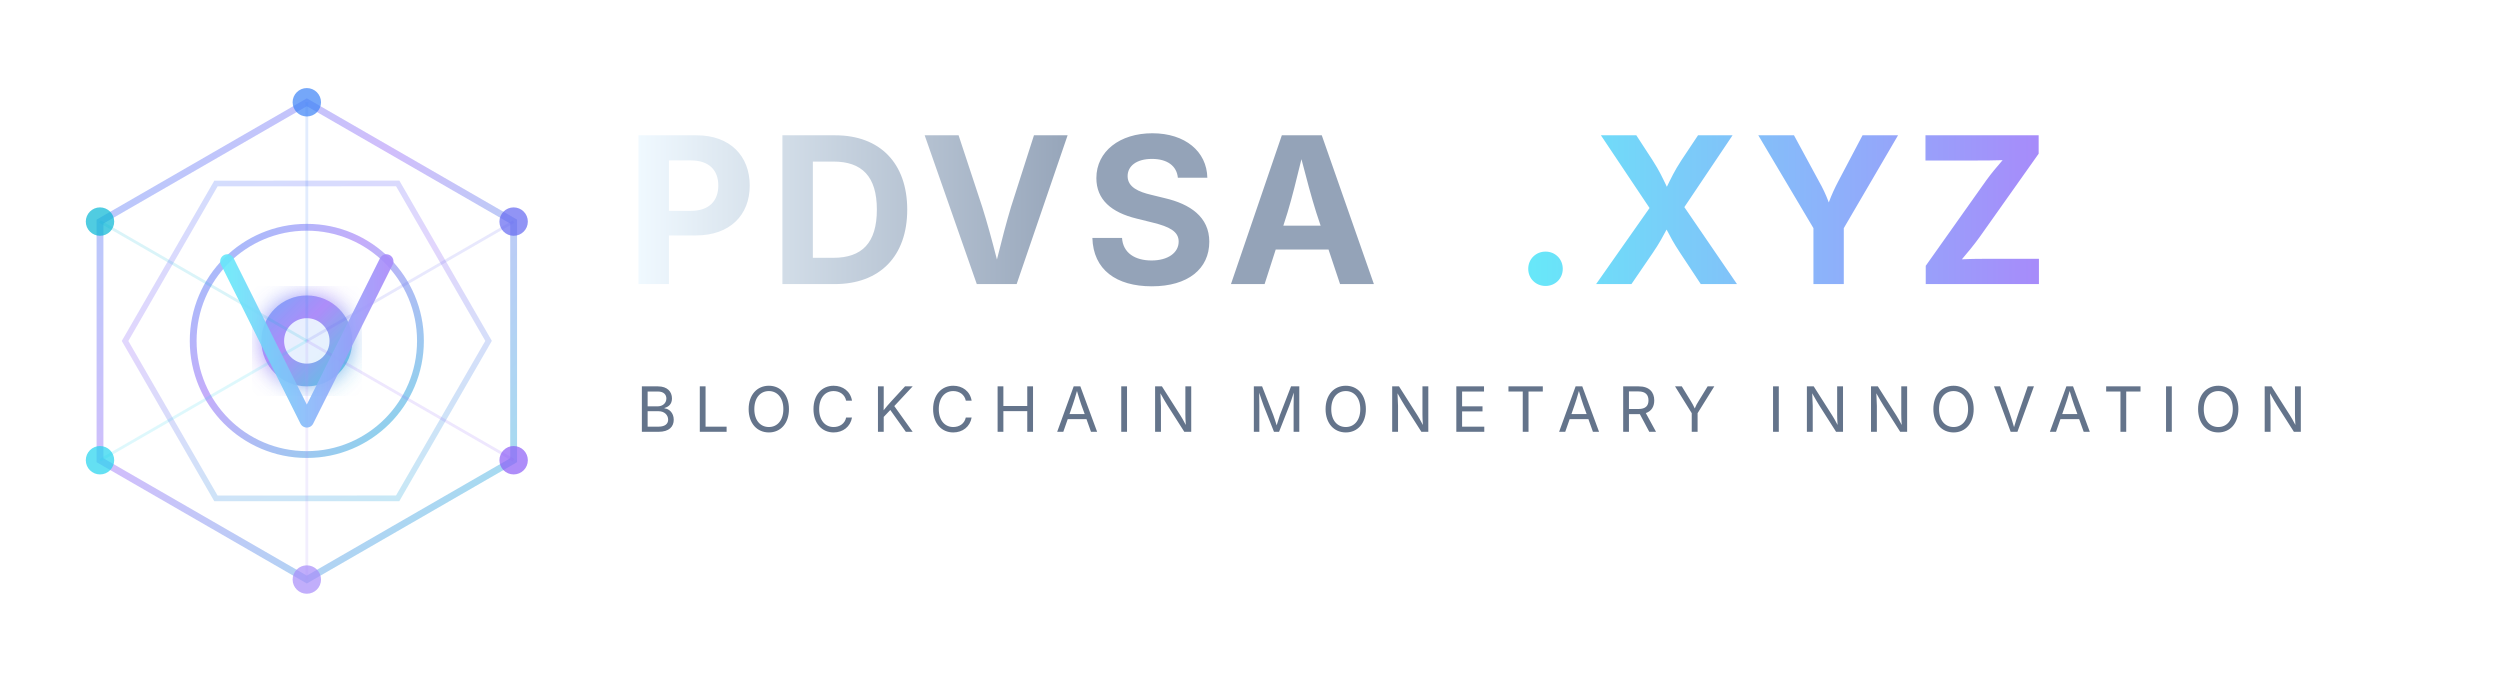
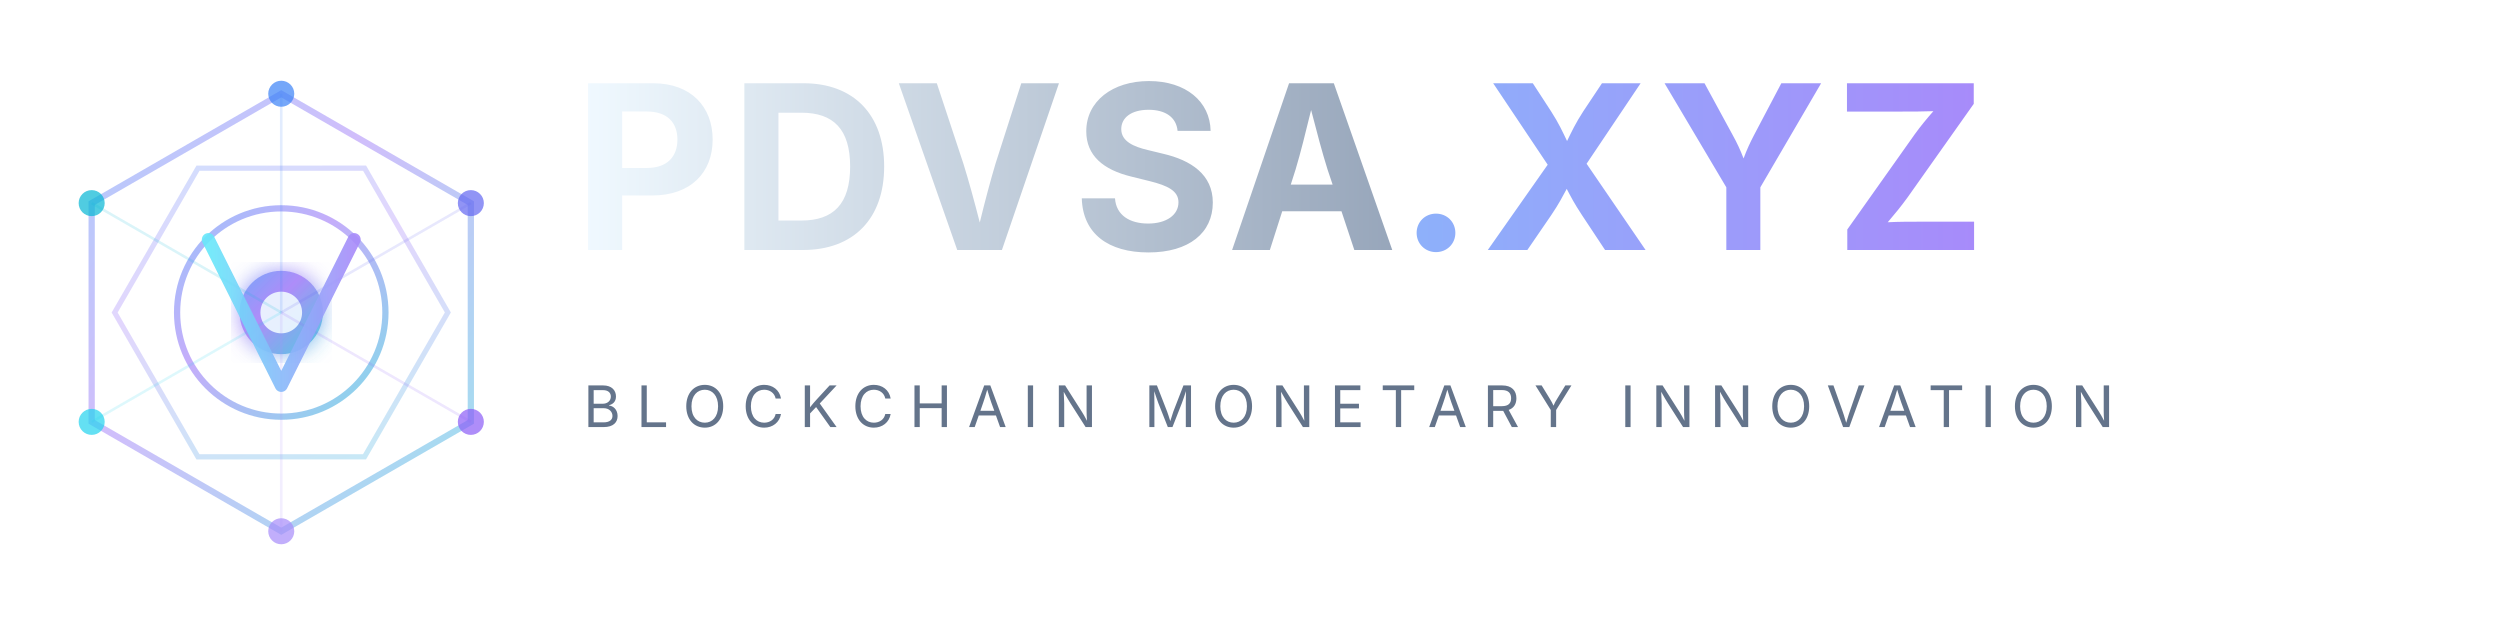
- <svg xmlns="http://www.w3.org/2000/svg" viewBox="0 0 440 120">
+ <svg xmlns="http://www.w3.org/2000/svg" viewBox="0 0 480 120">
  <defs>
    <linearGradient id="lg" x1="0%" y1="0%" x2="100%" y2="100%">
      <stop offset="0%" stop-color="#3b82f6" />
      <stop offset="40%" stop-color="#8b5cf6" />
      <stop offset="100%" stop-color="#06b6d4" />
    </linearGradient>
    <linearGradient id="lg2" x1="0%" y1="0%" x2="100%" y2="0%">
      <stop offset="0%" stop-color="#f0f9ff" />
      <stop offset="60%" stop-color="#94a3b8" />
    </linearGradient>
    <linearGradient id="lg3" x1="0%" y1="0%" x2="100%" y2="0%">
      <stop offset="0%" stop-color="#67e8f9" />
      <stop offset="100%" stop-color="#a78bfa" />
    </linearGradient>
    <filter id="glow">
      <feGaussianBlur stdDeviation="2" result="blur" />
      <feMerge>
        <feMergeNode in="blur" />
        <feMergeNode in="SourceGraphic" />
      </feMerge>
    </filter>
  </defs>
  <g transform="translate(54, 60)">
    <polygon points="0,-42 36.4,-21 36.4,21 0,42 -36.4,21 -36.4,-21" fill="none" stroke="url(#lg)" stroke-width="1.2" opacity=".4" />
    <polygon points="0,-32 27.7,-16 27.7,16 0,32 -27.7,16 -27.7,-16" fill="none" stroke="url(#lg)" stroke-width="1" opacity=".25" transform="rotate(30)" />
    <circle r="20" fill="none" stroke="url(#lg)" stroke-width="1.2" opacity=".5" />
    <circle r="8" fill="url(#lg)" opacity=".7" filter="url(#glow)" />
    <circle r="4" fill="#f0f9ff" opacity=".9" />
    <circle cx="0" cy="-42" r="2.5" fill="#3b82f6" opacity=".7" />
    <circle cx="36.4" cy="-21" r="2.5" fill="#6366f1" opacity=".7" />
    <circle cx="36.4" cy="21" r="2.5" fill="#8b5cf6" opacity=".7" />
    <circle cx="0" cy="42" r="2.5" fill="#a78bfa" opacity=".7" />
    <circle cx="-36.4" cy="21" r="2.5" fill="#22d3ee" opacity=".7" />
    <circle cx="-36.4" cy="-21" r="2.5" fill="#06b6d4" opacity=".7" />
    <line x1="0" y1="0" x2="0" y2="-42" stroke="#3b82f6" stroke-width=".5" opacity=".15" />
    <line x1="0" y1="0" x2="36.4" y2="-21" stroke="#6366f1" stroke-width=".5" opacity=".15" />
    <line x1="0" y1="0" x2="36.4" y2="21" stroke="#8b5cf6" stroke-width=".5" opacity=".15" />
    <line x1="0" y1="0" x2="0" y2="42" stroke="#a78bfa" stroke-width=".5" opacity=".15" />
    <line x1="0" y1="0" x2="-36.4" y2="21" stroke="#22d3ee" stroke-width=".5" opacity=".15" />
    <line x1="0" y1="0" x2="-36.4" y2="-21" stroke="#06b6d4" stroke-width=".5" opacity=".15" />
    <path d="M-14,-14 L0,14 L14,-14" fill="none" stroke="url(#lg3)" stroke-width="2.5" stroke-linecap="round" stroke-linejoin="round" opacity=".9" />
  </g>
-   <g transform="translate(110, 40)">
-     <text font-family="'Orbitron', 'SF Pro Display', system-ui, sans-serif" font-weight="700" font-size="36" letter-spacing="2" fill="url(#lg2)" y="10">PDVSA</text>
-     <text font-family="'Orbitron', 'SF Pro Display', system-ui, sans-serif" font-weight="700" font-size="36" letter-spacing="2" fill="url(#lg3)" x="156" y="10">.XYZ</text>
+   <g transform="translate(110, 48)">
+     <text font-family="'Orbitron', 'SF Pro Display', system-ui, sans-serif" font-weight="700" font-size="44" letter-spacing="1.5" fill="url(#lg2)" y="0">PDVSA<tspan fill="url(#lg3)">.XYZ</tspan>
+     </text>
  </g>
-   <text font-family="'Exo 2', 'Inter', system-ui, sans-serif" font-weight="400" font-size="11" letter-spacing="3" fill="#64748b" x="112" y="76">BLOCKCHAIN MONETARY INNOVATION</text>
-   <line x1="112" y1="86" x2="370" y2="86" stroke="url(#lg)" stroke-width=".5" opacity=".2" />
+   <text font-family="'Exo 2', 'Inter', system-ui, sans-serif" font-weight="400" font-size="11" letter-spacing="3" fill="#64748b" x="112" y="82">BLOCKCHAIN MONETARY INNOVATION</text>
+   <line x1="112" y1="92" x2="400" y2="92" stroke="url(#lg)" stroke-width=".5" opacity=".2" />
</svg>
